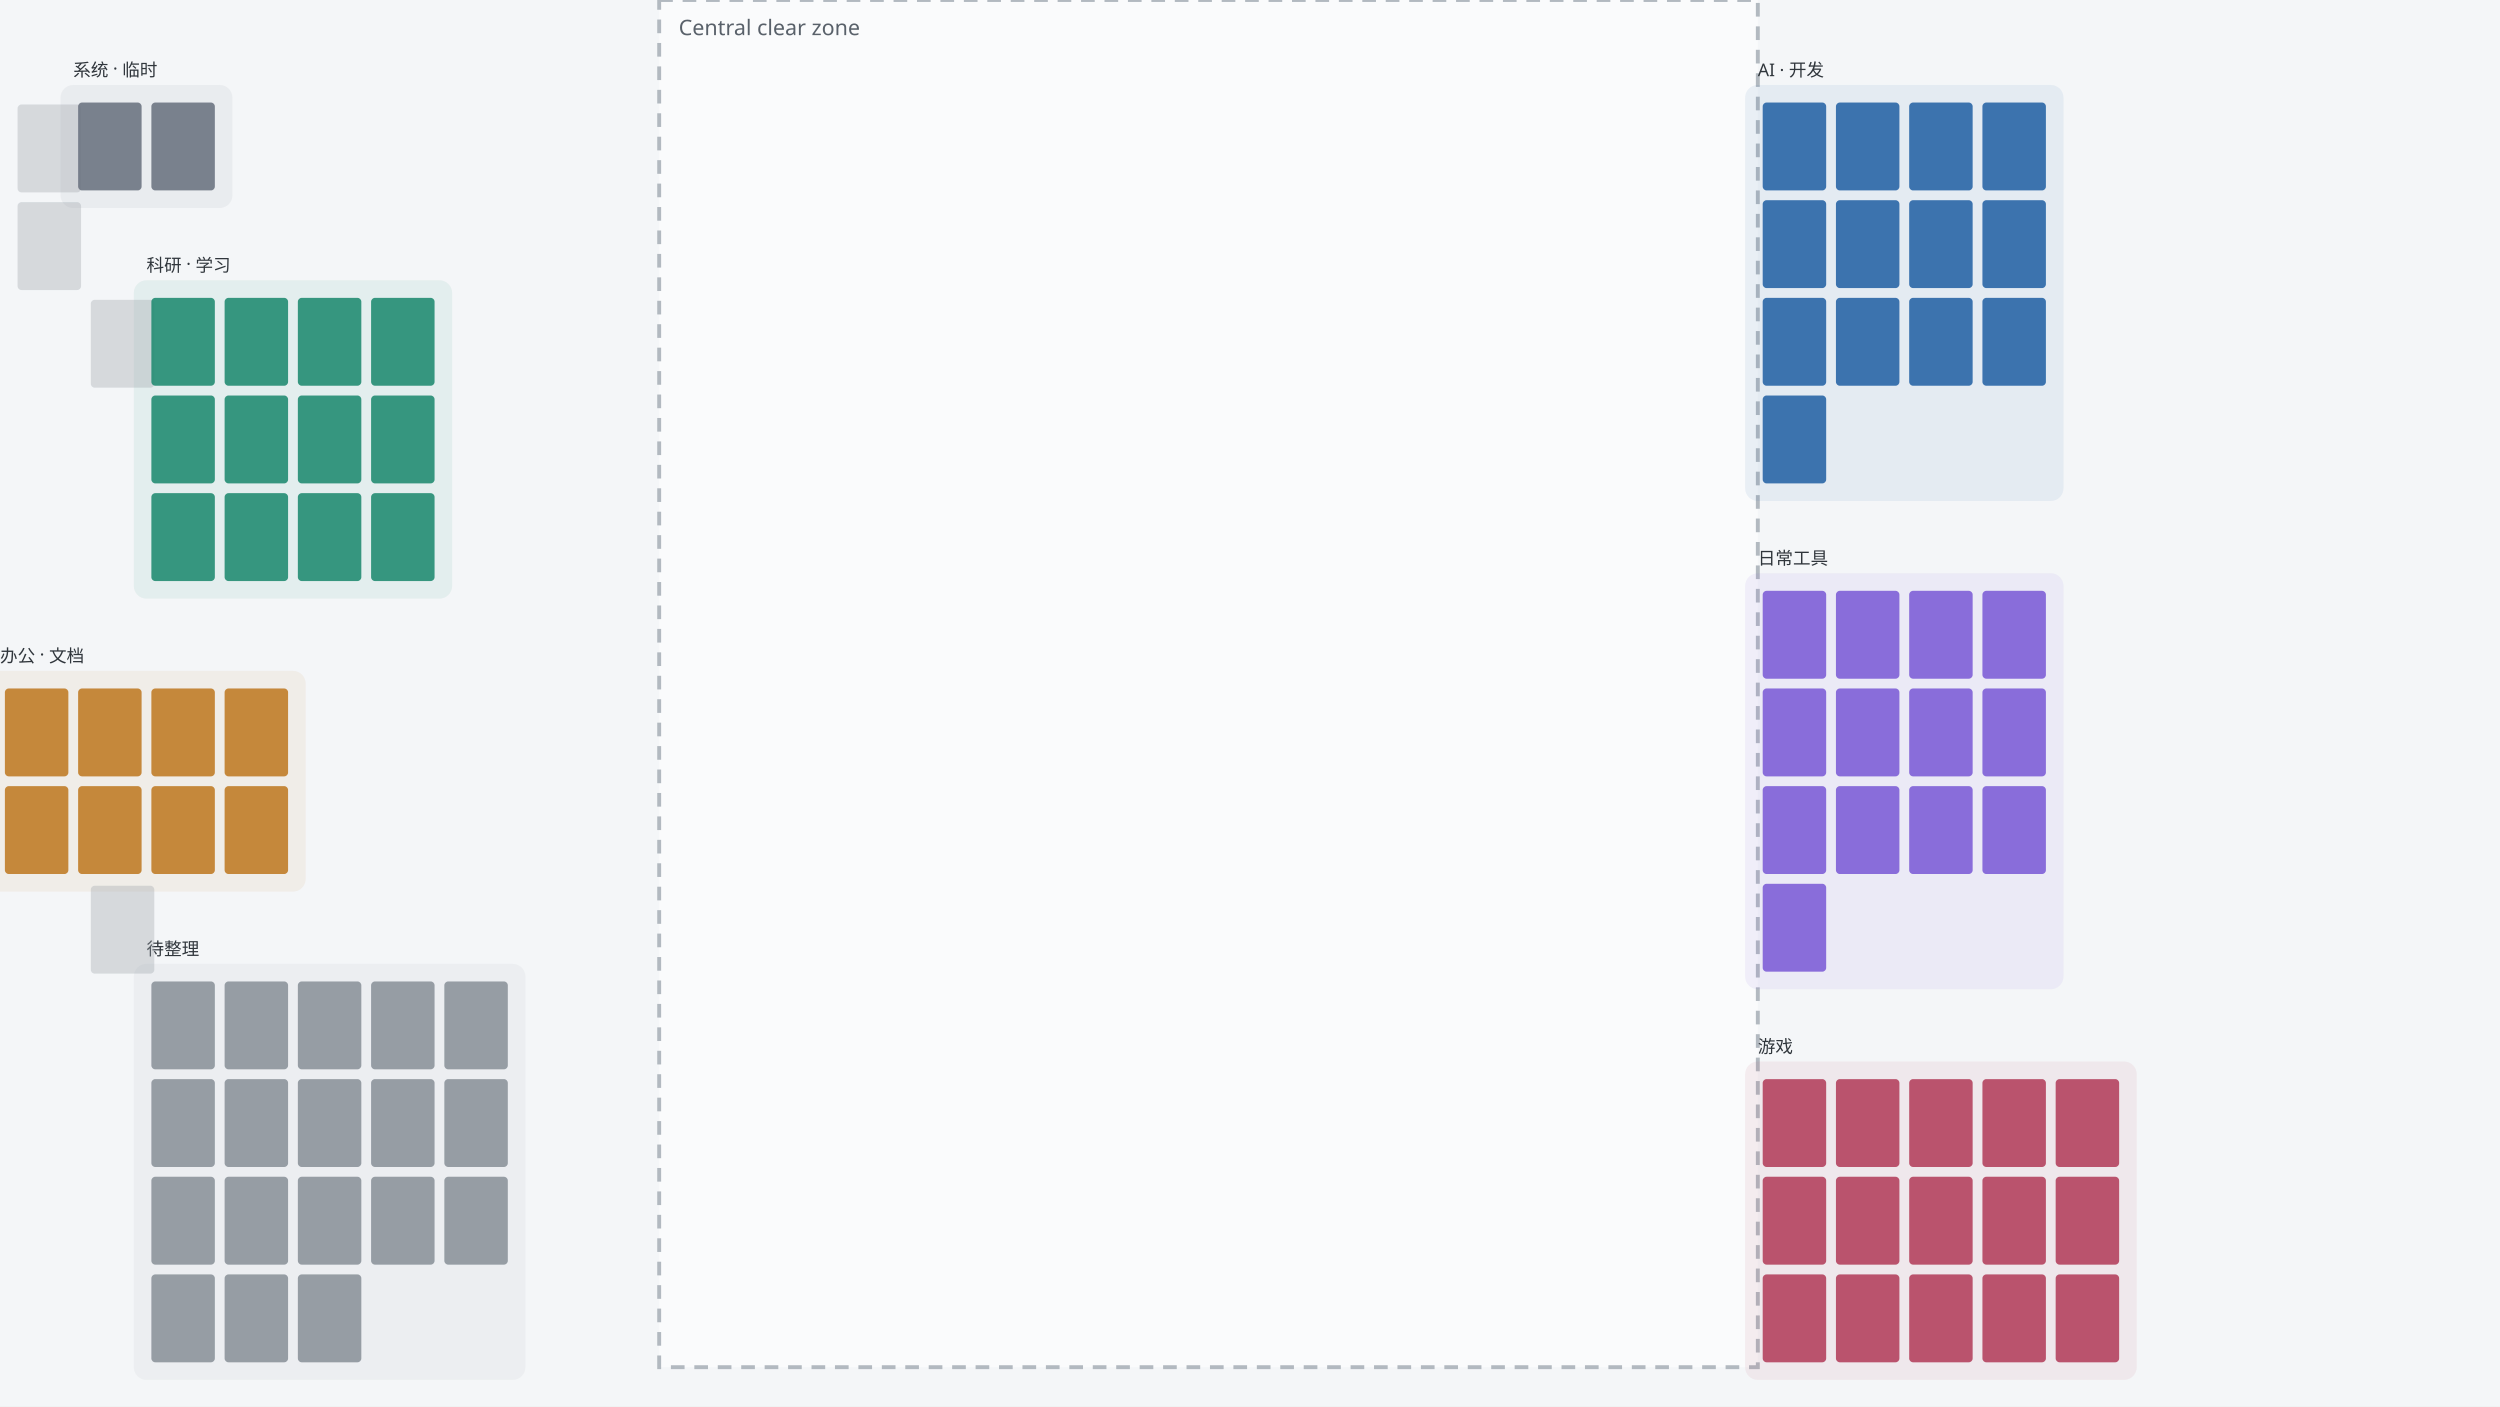
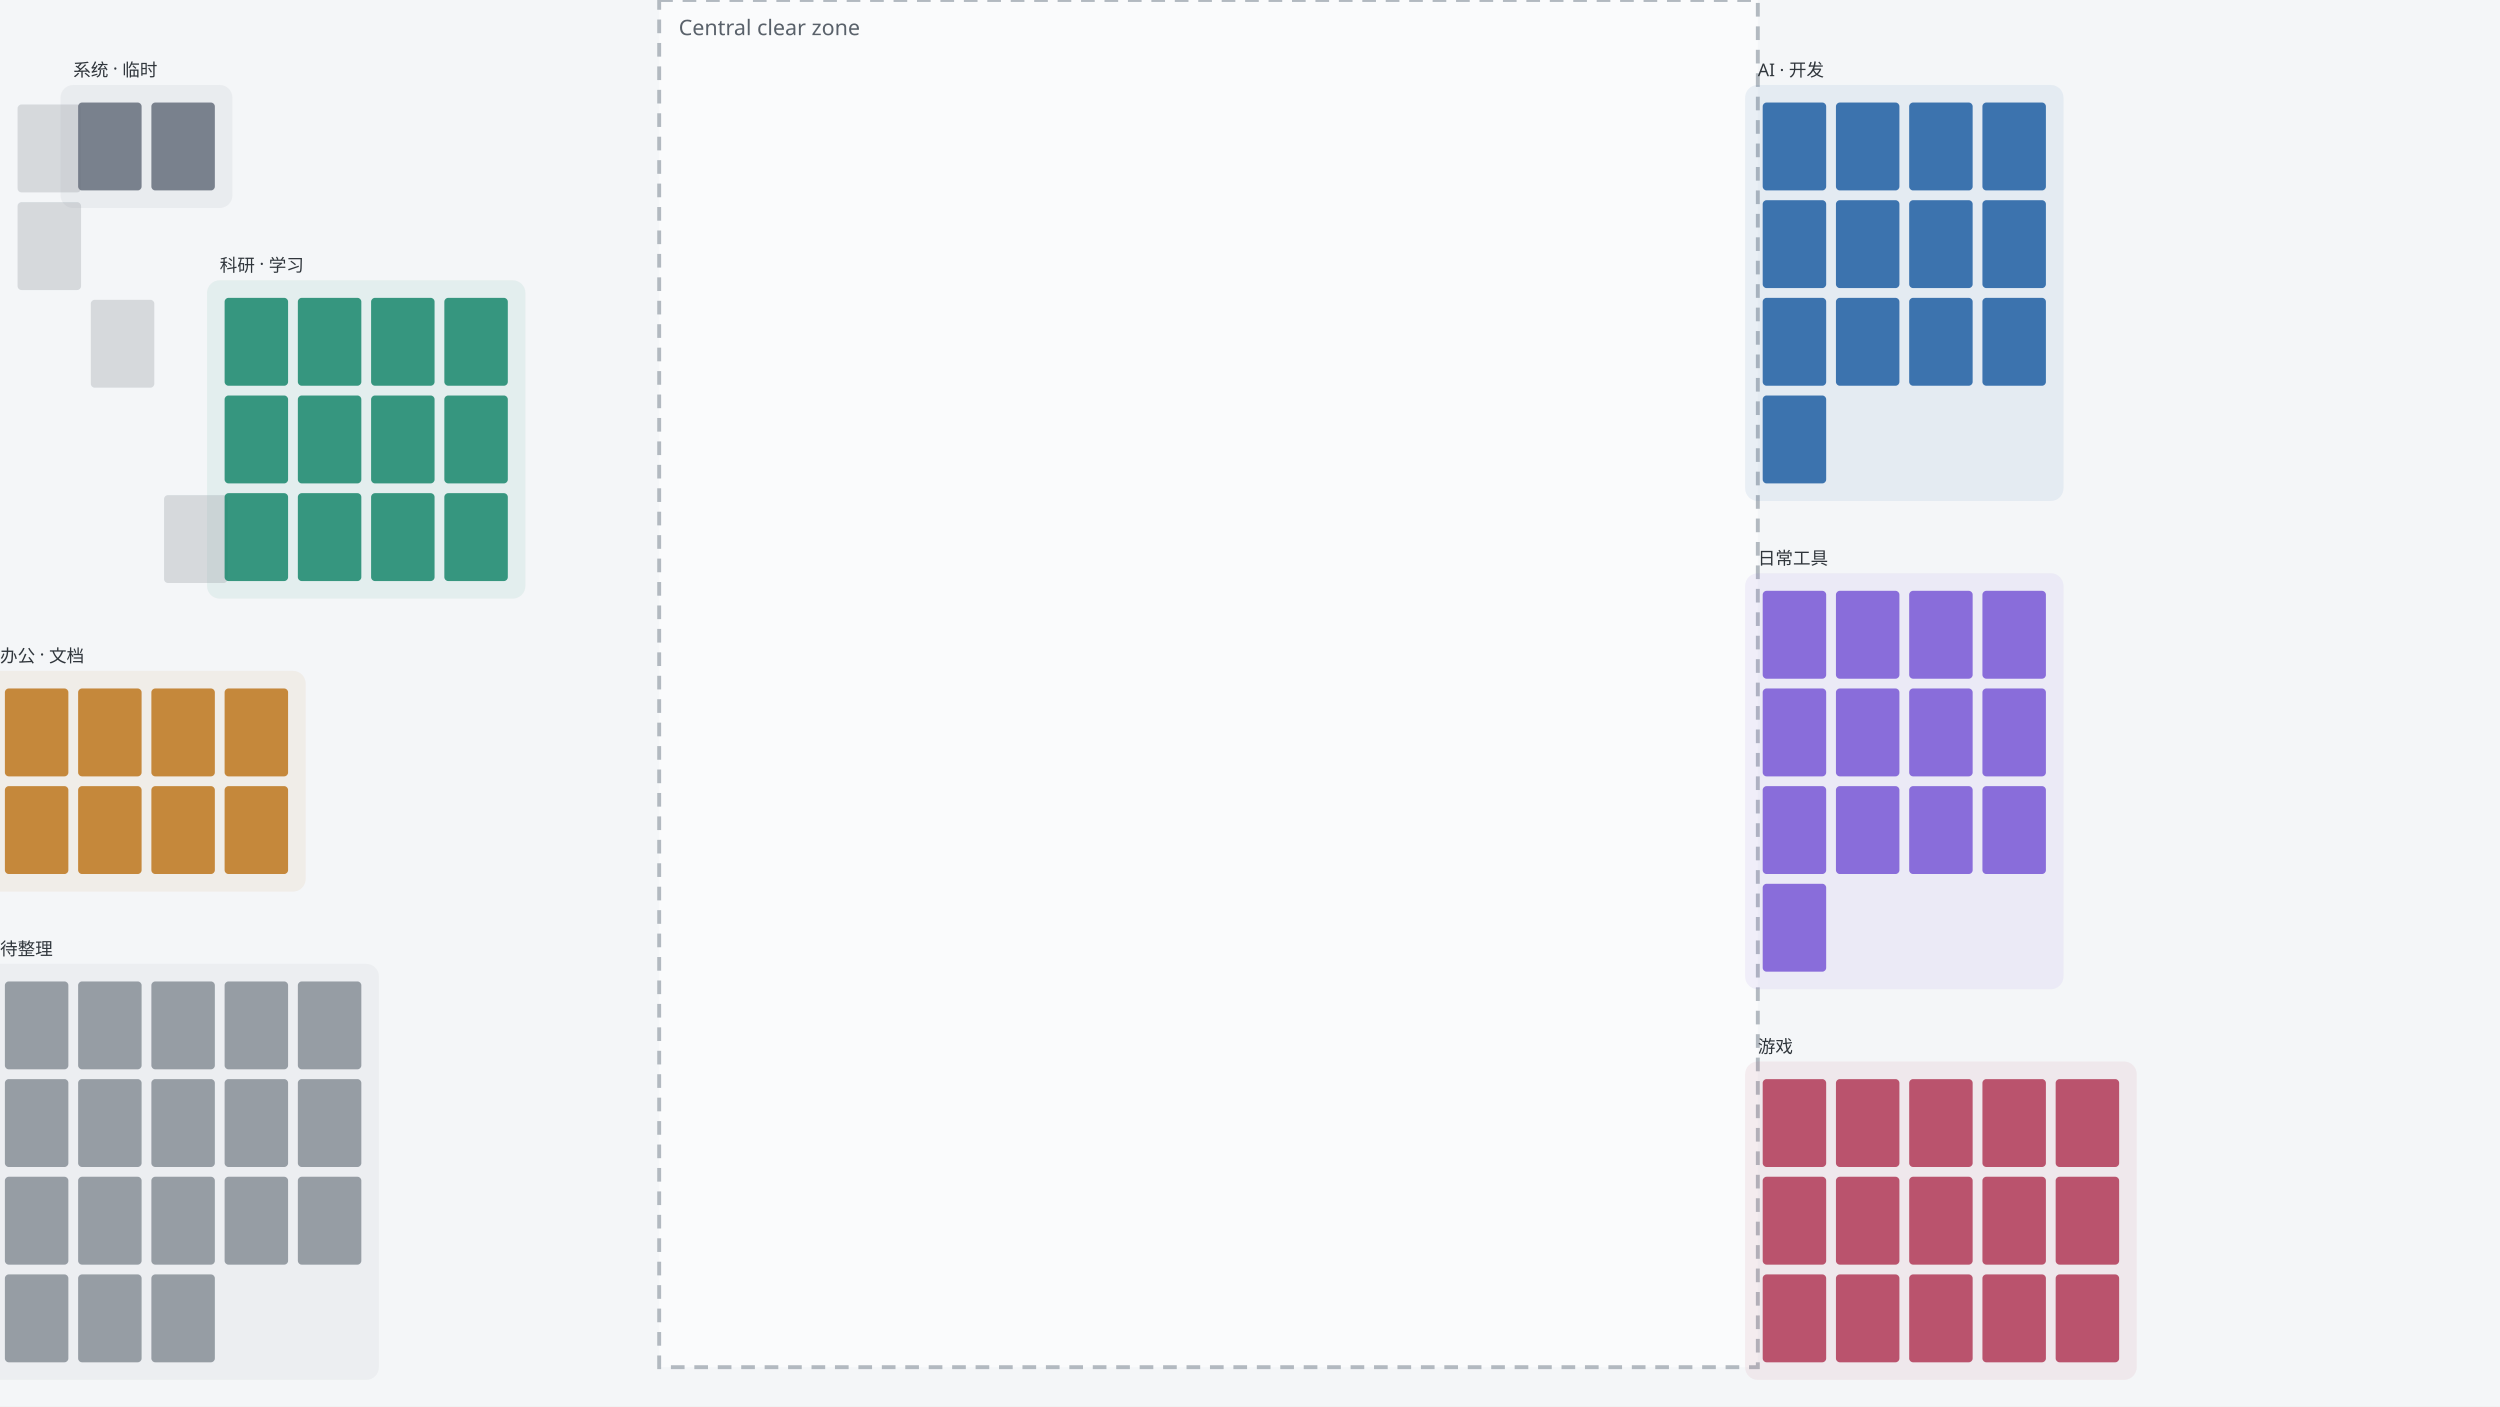
<svg xmlns="http://www.w3.org/2000/svg" width="2560" height="1440" viewBox="0 0 2560 1440">
  <rect width="100%" height="100%" fill="#f4f6f8" />
  <rect x="675" y="0" width="1125" height="1400" fill="#ffffff" opacity="0.55" stroke="#7c8792" stroke-dasharray="14 10" stroke-width="4" />
  <text x="695" y="36" font-family="Segoe UI" font-size="22" fill="#59616a">Central clear zone</text>
  <rect x="63" y="88" width="174" height="124" rx="12" fill="#6b7280" opacity="0.08" stroke="#6b7280" stroke-width="2" />
  <text x="75" y="78" font-family="Segoe UI" font-size="18" fill="#30363c">系统 · 临时</text>
-   <rect x="138" y="288" width="324" height="324" rx="12" fill="#1f8a70" opacity="0.08" stroke="#1f8a70" stroke-width="2" />
-   <text x="150" y="278" font-family="Segoe UI" font-size="18" fill="#30363c">科研 · 学习</text>
+   <rect x="213" y="288" width="324" height="324" rx="12" fill="#1f8a70" opacity="0.08" stroke="#1f8a70" stroke-width="2" />
+   <text x="225" y="278" font-family="Segoe UI" font-size="18" fill="#30363c">科研 · 学习</text>
  <rect x="-12" y="688" width="324" height="224" rx="12" fill="#c07a24" opacity="0.08" stroke="#c07a24" stroke-width="2" />
  <text x="0" y="678" font-family="Segoe UI" font-size="18" fill="#30363c">办公 · 文档</text>
-   <rect x="138" y="988" width="399" height="424" rx="12" fill="#8a929a" opacity="0.08" stroke="#8a929a" stroke-width="2" />
-   <text x="150" y="978" font-family="Segoe UI" font-size="18" fill="#30363c">待整理</text>
+   <rect x="-12" y="988" width="399" height="424" rx="12" fill="#8a929a" opacity="0.08" stroke="#8a929a" stroke-width="2" />
+   <text x="0" y="978" font-family="Segoe UI" font-size="18" fill="#30363c">待整理</text>
  <rect x="1788" y="88" width="324" height="424" rx="12" fill="#2563a6" opacity="0.08" stroke="#2563a6" stroke-width="2" />
  <text x="1800" y="78" font-family="Segoe UI" font-size="18" fill="#30363c">AI · 开发</text>
  <rect x="1788" y="588" width="324" height="424" rx="12" fill="#7c5cd6" opacity="0.08" stroke="#7c5cd6" stroke-width="2" />
  <text x="1800" y="578" font-family="Segoe UI" font-size="18" fill="#30363c">日常工具</text>
  <rect x="1788" y="1088" width="399" height="324" rx="12" fill="#b3405c" opacity="0.08" stroke="#b3405c" stroke-width="2" />
  <text x="1800" y="1078" font-family="Segoe UI" font-size="18" fill="#30363c">游戏</text>
  <rect x="18" y="107" width="65" height="90" rx="4" fill="#9aa1a8" opacity="0.34" />
  <rect x="18" y="207" width="65" height="90" rx="4" fill="#9aa1a8" opacity="0.34" />
+   <rect x="80" y="1005" width="65" height="90" rx="4" fill="#8a929a" opacity="0.88" />
+   <rect x="155" y="1005" width="65" height="90" rx="4" fill="#8a929a" opacity="0.88" />
  <rect x="230" y="1005" width="65" height="90" rx="4" fill="#8a929a" opacity="0.88" />
+   <rect x="5" y="1005" width="65" height="90" rx="4" fill="#8a929a" opacity="0.88" />
+   <rect x="230" y="1105" width="65" height="90" rx="4" fill="#8a929a" opacity="0.88" />
+   <rect x="305" y="1105" width="65" height="90" rx="4" fill="#8a929a" opacity="0.88" />
  <rect x="305" y="1005" width="65" height="90" rx="4" fill="#8a929a" opacity="0.88" />
-   <rect x="380" y="1005" width="65" height="90" rx="4" fill="#8a929a" opacity="0.88" />
-   <rect x="155" y="1005" width="65" height="90" rx="4" fill="#8a929a" opacity="0.88" />
-   <rect x="380" y="1105" width="65" height="90" rx="4" fill="#8a929a" opacity="0.88" />
-   <rect x="455" y="1105" width="65" height="90" rx="4" fill="#8a929a" opacity="0.88" />
-   <rect x="455" y="1005" width="65" height="90" rx="4" fill="#8a929a" opacity="0.88" />
  <rect x="93" y="307" width="65" height="90" rx="4" fill="#9aa1a8" opacity="0.34" />
  <rect x="1805" y="1105" width="65" height="90" rx="4" fill="#b3405c" opacity="0.88" />
+   <rect x="5" y="1105" width="65" height="90" rx="4" fill="#8a929a" opacity="0.88" />
+   <rect x="80" y="1105" width="65" height="90" rx="4" fill="#8a929a" opacity="0.88" />
  <rect x="155" y="1105" width="65" height="90" rx="4" fill="#8a929a" opacity="0.88" />
-   <rect x="230" y="1105" width="65" height="90" rx="4" fill="#8a929a" opacity="0.88" />
-   <rect x="305" y="1105" width="65" height="90" rx="4" fill="#8a929a" opacity="0.88" />
  <rect x="2030" y="1305" width="65" height="90" rx="4" fill="#b3405c" opacity="0.88" />
-   <rect x="93" y="907" width="65" height="90" rx="4" fill="#9aa1a8" opacity="0.34" />
+   <rect x="168" y="507" width="65" height="90" rx="4" fill="#9aa1a8" opacity="0.34" />
  <rect x="2105" y="1105" width="65" height="90" rx="4" fill="#b3405c" opacity="0.88" />
  <rect x="1880" y="1205" width="65" height="90" rx="4" fill="#b3405c" opacity="0.88" />
  <rect x="1955" y="1205" width="65" height="90" rx="4" fill="#b3405c" opacity="0.88" />
  <rect x="2030" y="1205" width="65" height="90" rx="4" fill="#b3405c" opacity="0.88" />
  <rect x="2105" y="1205" width="65" height="90" rx="4" fill="#b3405c" opacity="0.88" />
  <rect x="2030" y="605" width="65" height="90" rx="4" fill="#7c5cd6" opacity="0.88" />
  <rect x="1880" y="605" width="65" height="90" rx="4" fill="#7c5cd6" opacity="0.88" />
  <rect x="1880" y="1105" width="65" height="90" rx="4" fill="#b3405c" opacity="0.88" />
-   <rect x="155" y="1305" width="65" height="90" rx="4" fill="#8a929a" opacity="0.88" />
-   <rect x="230" y="1305" width="65" height="90" rx="4" fill="#8a929a" opacity="0.88" />
+   <rect x="5" y="1305" width="65" height="90" rx="4" fill="#8a929a" opacity="0.88" />
+   <rect x="80" y="1305" width="65" height="90" rx="4" fill="#8a929a" opacity="0.88" />
  <rect x="1805" y="705" width="65" height="90" rx="4" fill="#7c5cd6" opacity="0.88" />
  <rect x="1955" y="705" width="65" height="90" rx="4" fill="#7c5cd6" opacity="0.88" />
  <rect x="2030" y="705" width="65" height="90" rx="4" fill="#7c5cd6" opacity="0.88" />
  <rect x="1880" y="805" width="65" height="90" rx="4" fill="#7c5cd6" opacity="0.88" />
  <rect x="1955" y="805" width="65" height="90" rx="4" fill="#7c5cd6" opacity="0.88" />
  <rect x="2030" y="805" width="65" height="90" rx="4" fill="#7c5cd6" opacity="0.88" />
  <rect x="1955" y="1105" width="65" height="90" rx="4" fill="#b3405c" opacity="0.88" />
-   <rect x="230" y="1205" width="65" height="90" rx="4" fill="#8a929a" opacity="0.88" />
-   <rect x="305" y="1205" width="65" height="90" rx="4" fill="#8a929a" opacity="0.88" />
+   <rect x="80" y="1205" width="65" height="90" rx="4" fill="#8a929a" opacity="0.88" />
+   <rect x="155" y="1205" width="65" height="90" rx="4" fill="#8a929a" opacity="0.88" />
  <rect x="1805" y="1205" width="65" height="90" rx="4" fill="#b3405c" opacity="0.88" />
  <rect x="1955" y="605" width="65" height="90" rx="4" fill="#7c5cd6" opacity="0.88" />
-   <rect x="380" y="1205" width="65" height="90" rx="4" fill="#8a929a" opacity="0.88" />
-   <rect x="155" y="1205" width="65" height="90" rx="4" fill="#8a929a" opacity="0.88" />
+   <rect x="230" y="1205" width="65" height="90" rx="4" fill="#8a929a" opacity="0.88" />
+   <rect x="5" y="1205" width="65" height="90" rx="4" fill="#8a929a" opacity="0.88" />
  <rect x="1805" y="1305" width="65" height="90" rx="4" fill="#b3405c" opacity="0.88" />
-   <rect x="455" y="1205" width="65" height="90" rx="4" fill="#8a929a" opacity="0.88" />
+   <rect x="305" y="1205" width="65" height="90" rx="4" fill="#8a929a" opacity="0.88" />
  <rect x="1880" y="1305" width="65" height="90" rx="4" fill="#b3405c" opacity="0.88" />
  <rect x="1955" y="1305" width="65" height="90" rx="4" fill="#b3405c" opacity="0.88" />
  <rect x="2105" y="1305" width="65" height="90" rx="4" fill="#b3405c" opacity="0.88" />
  <rect x="1880" y="705" width="65" height="90" rx="4" fill="#7c5cd6" opacity="0.88" />
  <rect x="155" y="105" width="65" height="90" rx="4" fill="#6b7280" opacity="0.88" />
  <rect x="1805" y="805" width="65" height="90" rx="4" fill="#7c5cd6" opacity="0.88" />
  <rect x="2030" y="1105" width="65" height="90" rx="4" fill="#b3405c" opacity="0.88" />
-   <rect x="305" y="1305" width="65" height="90" rx="4" fill="#8a929a" opacity="0.88" />
+   <rect x="155" y="1305" width="65" height="90" rx="4" fill="#8a929a" opacity="0.88" />
  <rect x="1805" y="905" width="65" height="90" rx="4" fill="#7c5cd6" opacity="0.88" />
  <rect x="1805" y="605" width="65" height="90" rx="4" fill="#7c5cd6" opacity="0.88" />
  <rect x="80" y="105" width="65" height="90" rx="4" fill="#6b7280" opacity="0.88" />
-   <rect x="155" y="305" width="65" height="90" rx="4" fill="#1f8a70" opacity="0.88" />
-   <rect x="155" y="405" width="65" height="90" rx="4" fill="#1f8a70" opacity="0.88" />
-   <rect x="155" y="505" width="65" height="90" rx="4" fill="#1f8a70" opacity="0.88" />
-   <rect x="5" y="705" width="65" height="90" rx="4" fill="#c07a24" opacity="0.88" />
-   <rect x="5" y="805" width="65" height="90" rx="4" fill="#c07a24" opacity="0.88" />
  <rect x="230" y="305" width="65" height="90" rx="4" fill="#1f8a70" opacity="0.88" />
  <rect x="230" y="405" width="65" height="90" rx="4" fill="#1f8a70" opacity="0.88" />
  <rect x="230" y="505" width="65" height="90" rx="4" fill="#1f8a70" opacity="0.88" />
-   <rect x="80" y="705" width="65" height="90" rx="4" fill="#c07a24" opacity="0.88" />
-   <rect x="80" y="805" width="65" height="90" rx="4" fill="#c07a24" opacity="0.88" />
+   <rect x="5" y="705" width="65" height="90" rx="4" fill="#c07a24" opacity="0.88" />
+   <rect x="5" y="805" width="65" height="90" rx="4" fill="#c07a24" opacity="0.88" />
  <rect x="305" y="305" width="65" height="90" rx="4" fill="#1f8a70" opacity="0.88" />
  <rect x="305" y="405" width="65" height="90" rx="4" fill="#1f8a70" opacity="0.88" />
  <rect x="305" y="505" width="65" height="90" rx="4" fill="#1f8a70" opacity="0.88" />
-   <rect x="155" y="705" width="65" height="90" rx="4" fill="#c07a24" opacity="0.88" />
-   <rect x="155" y="805" width="65" height="90" rx="4" fill="#c07a24" opacity="0.88" />
+   <rect x="80" y="705" width="65" height="90" rx="4" fill="#c07a24" opacity="0.88" />
+   <rect x="80" y="805" width="65" height="90" rx="4" fill="#c07a24" opacity="0.88" />
  <rect x="380" y="305" width="65" height="90" rx="4" fill="#1f8a70" opacity="0.88" />
  <rect x="380" y="405" width="65" height="90" rx="4" fill="#1f8a70" opacity="0.88" />
  <rect x="380" y="505" width="65" height="90" rx="4" fill="#1f8a70" opacity="0.88" />
+   <rect x="155" y="705" width="65" height="90" rx="4" fill="#c07a24" opacity="0.88" />
+   <rect x="155" y="805" width="65" height="90" rx="4" fill="#c07a24" opacity="0.88" />
+   <rect x="455" y="305" width="65" height="90" rx="4" fill="#1f8a70" opacity="0.88" />
+   <rect x="455" y="405" width="65" height="90" rx="4" fill="#1f8a70" opacity="0.88" />
+   <rect x="455" y="505" width="65" height="90" rx="4" fill="#1f8a70" opacity="0.88" />
  <rect x="230" y="705" width="65" height="90" rx="4" fill="#c07a24" opacity="0.88" />
  <rect x="230" y="805" width="65" height="90" rx="4" fill="#c07a24" opacity="0.88" />
  <rect x="1805" y="105" width="65" height="90" rx="4" fill="#2563a6" opacity="0.88" />
  <rect x="1805" y="205" width="65" height="90" rx="4" fill="#2563a6" opacity="0.88" />
  <rect x="1805" y="305" width="65" height="90" rx="4" fill="#2563a6" opacity="0.88" />
  <rect x="1805" y="405" width="65" height="90" rx="4" fill="#2563a6" opacity="0.88" />
  <rect x="1880" y="105" width="65" height="90" rx="4" fill="#2563a6" opacity="0.88" />
  <rect x="1880" y="205" width="65" height="90" rx="4" fill="#2563a6" opacity="0.88" />
  <rect x="1880" y="305" width="65" height="90" rx="4" fill="#2563a6" opacity="0.88" />
  <rect x="1955" y="105" width="65" height="90" rx="4" fill="#2563a6" opacity="0.88" />
  <rect x="1955" y="205" width="65" height="90" rx="4" fill="#2563a6" opacity="0.88" />
  <rect x="1955" y="305" width="65" height="90" rx="4" fill="#2563a6" opacity="0.88" />
  <rect x="2030" y="105" width="65" height="90" rx="4" fill="#2563a6" opacity="0.88" />
  <rect x="2030" y="205" width="65" height="90" rx="4" fill="#2563a6" opacity="0.88" />
  <rect x="2030" y="305" width="65" height="90" rx="4" fill="#2563a6" opacity="0.88" />
</svg>
